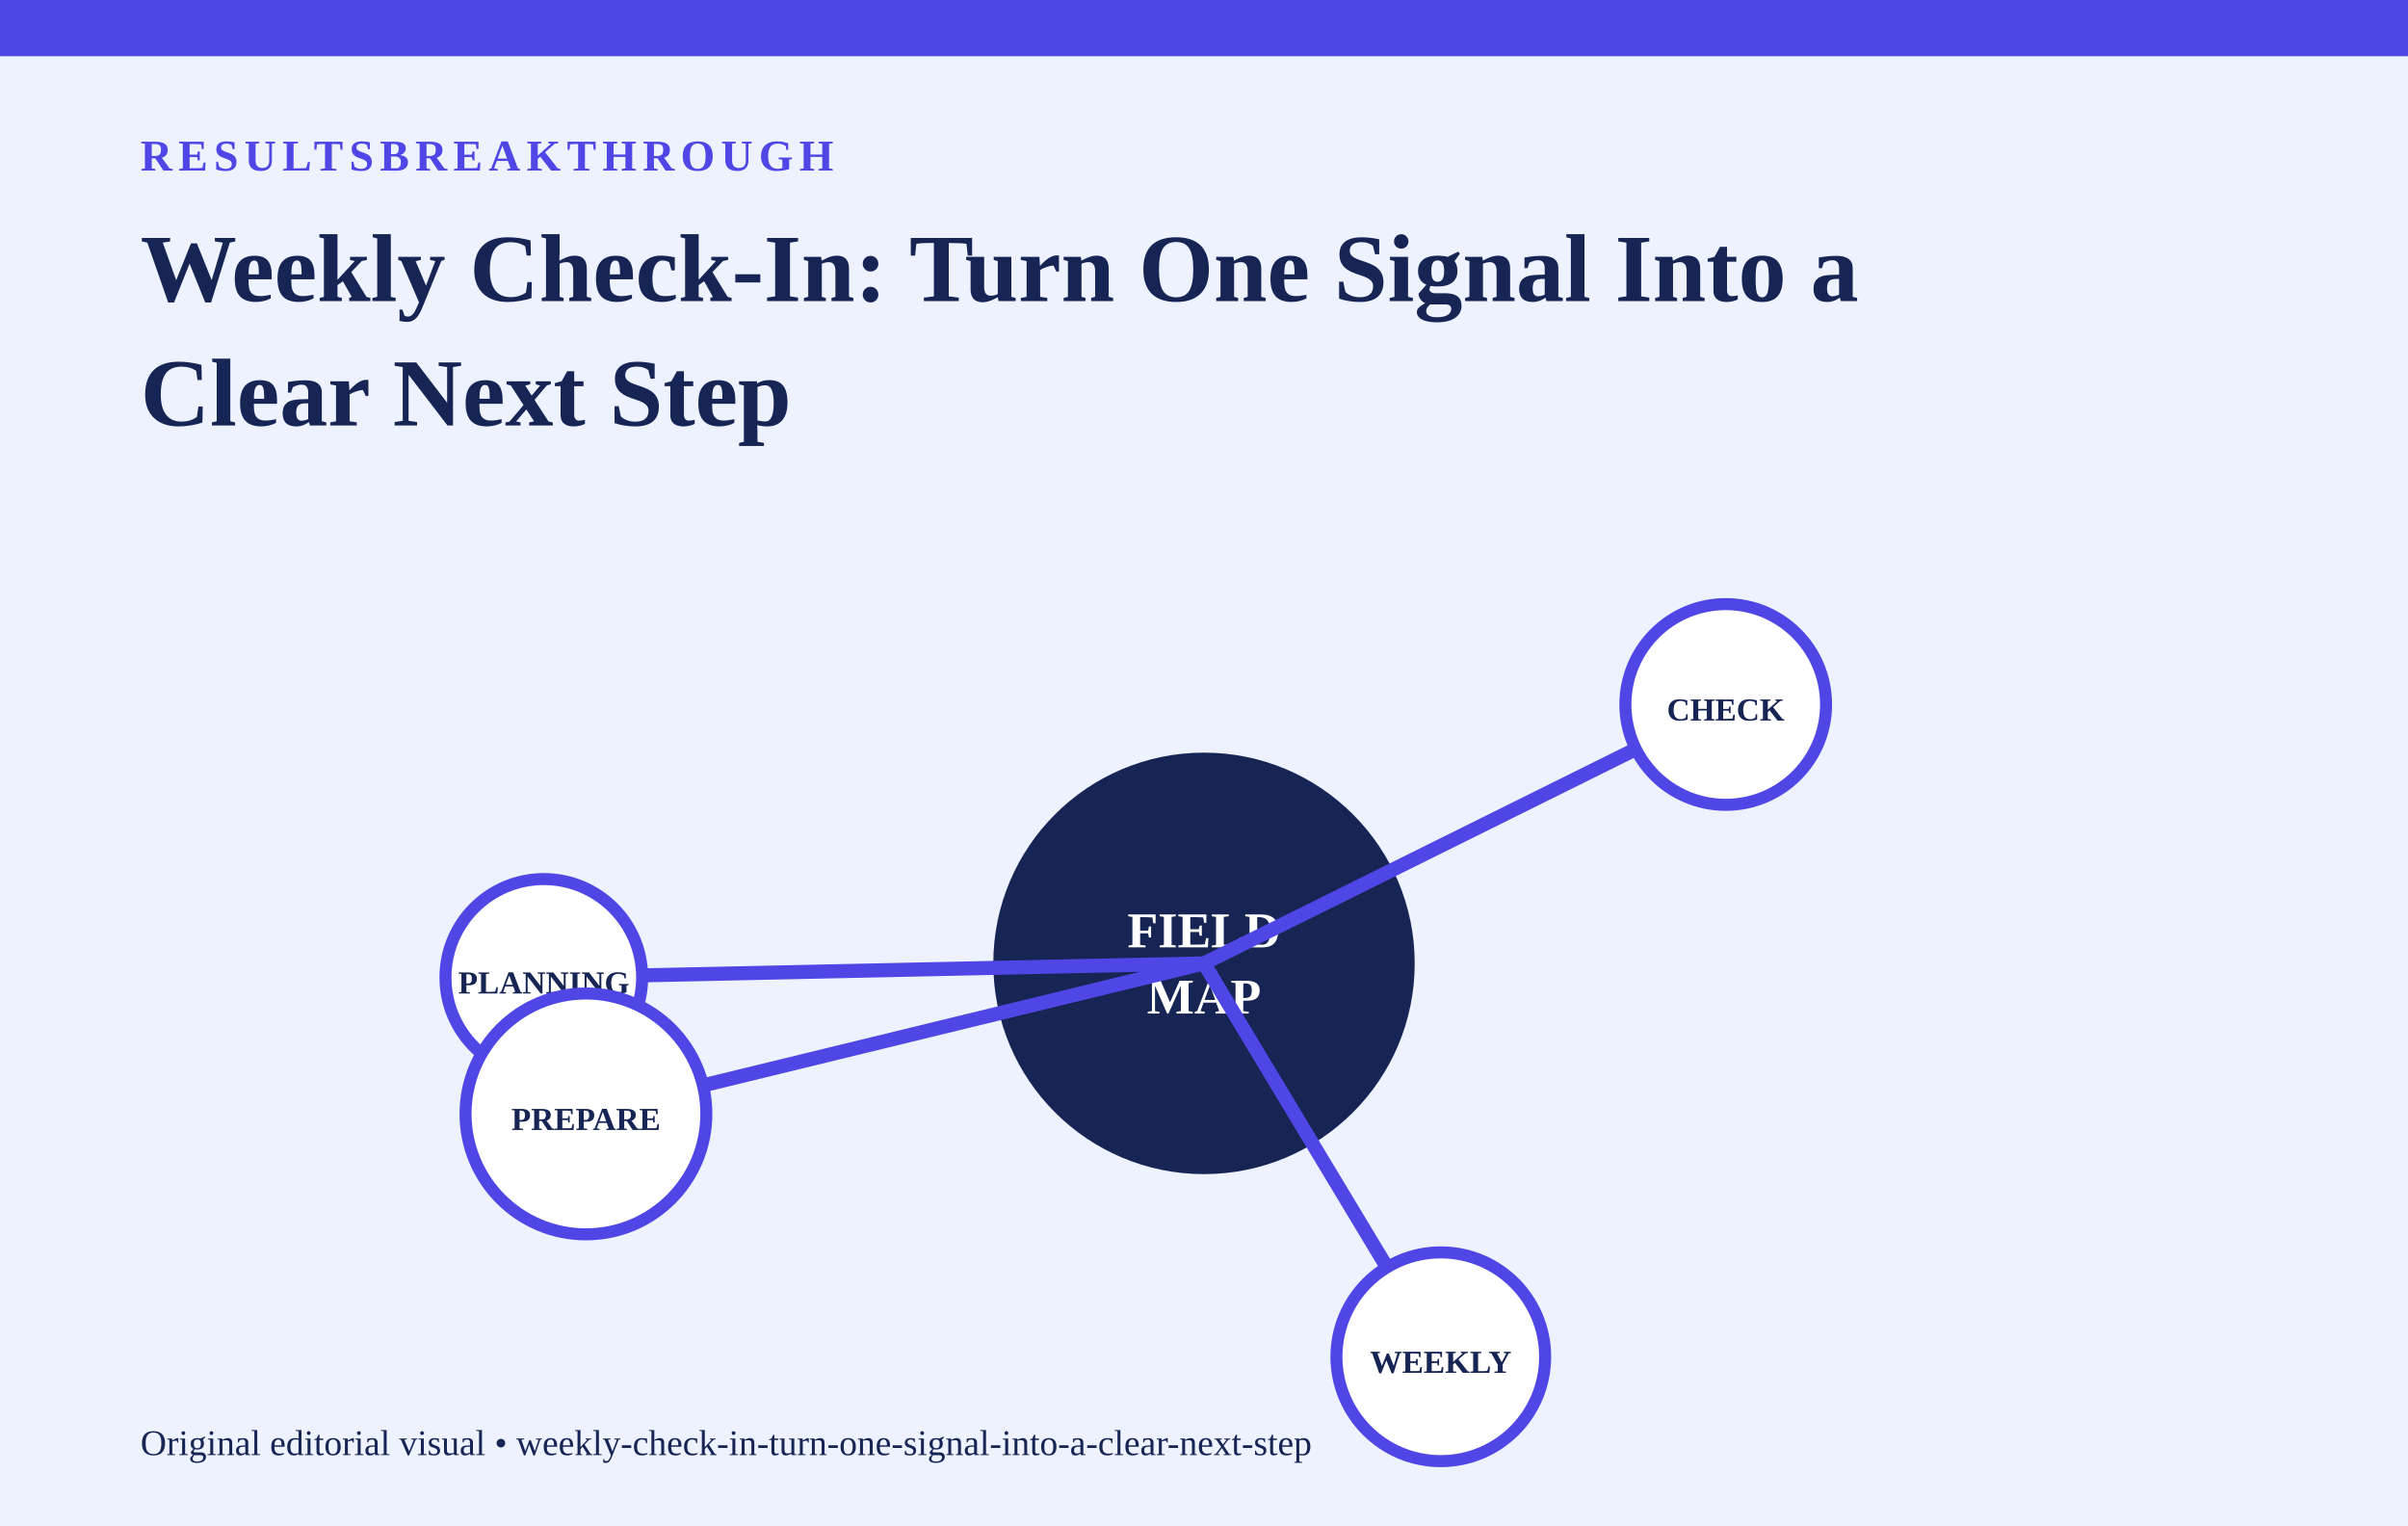
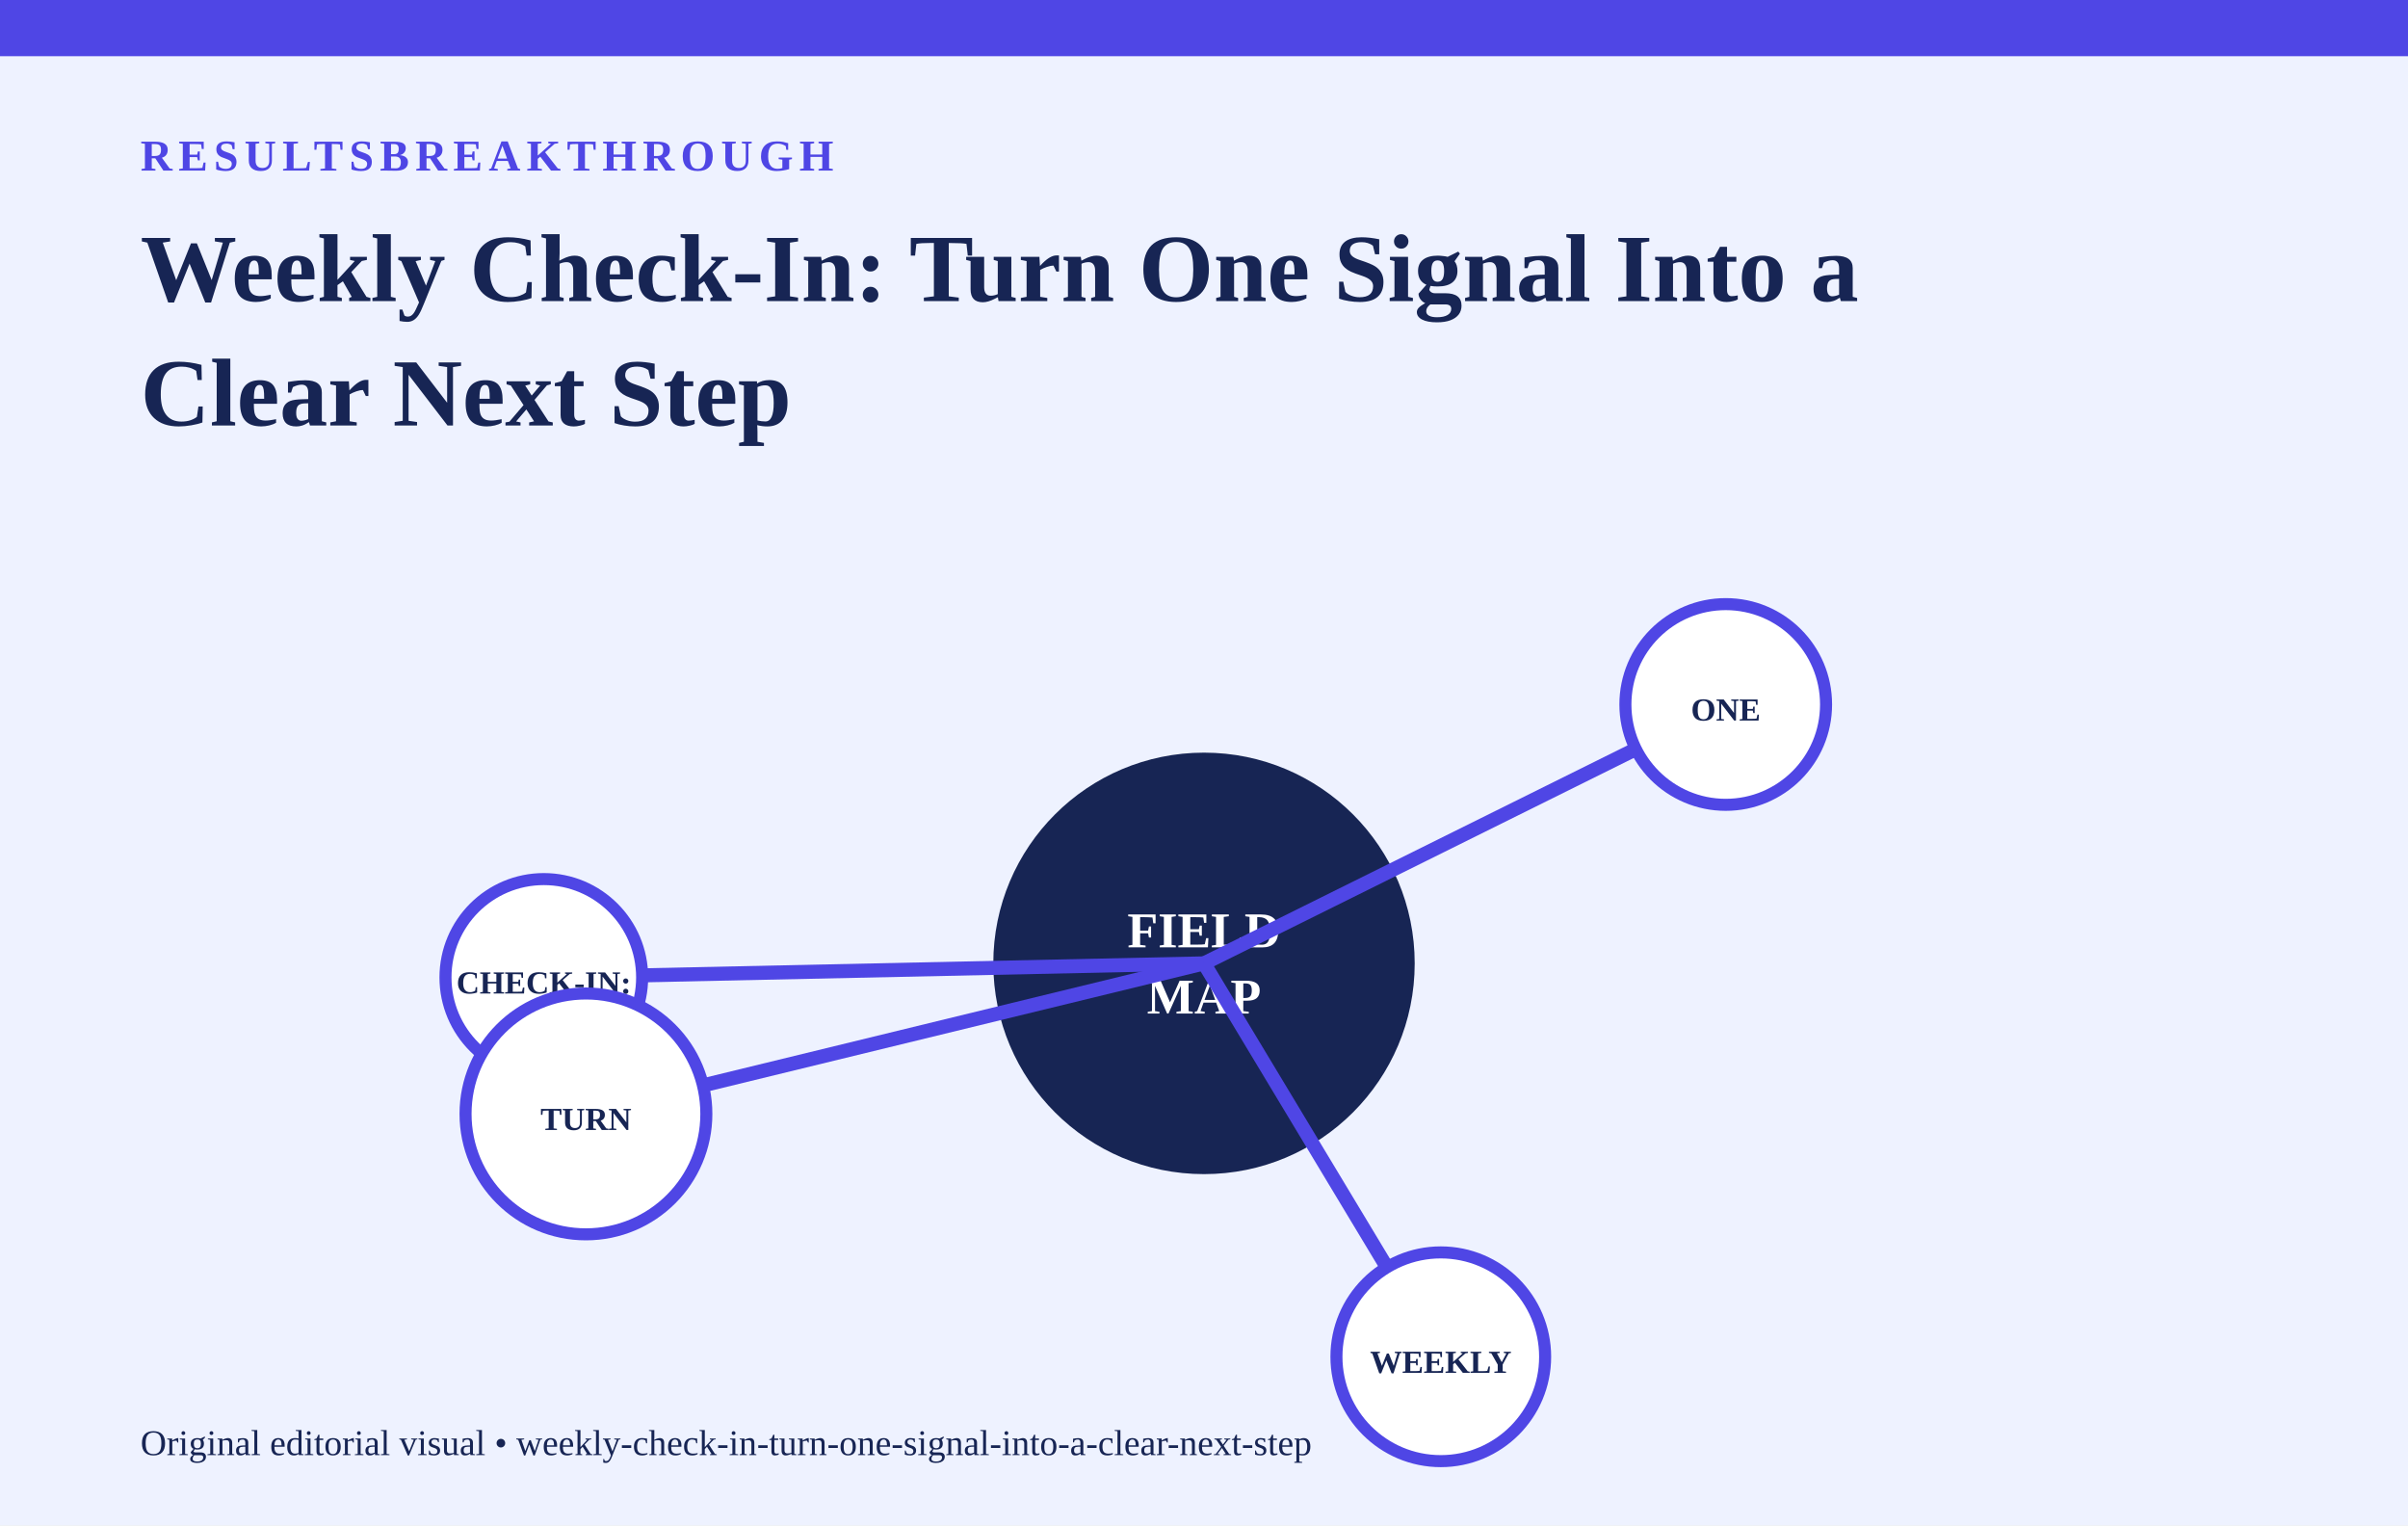
<svg xmlns="http://www.w3.org/2000/svg" width="1200" height="760" viewBox="0 0 1200 760" role="img" aria-labelledby="t d">
  <rect width="1200" height="760" fill="#EEF2FF" />
  <rect width="1200" height="28" fill="#4F46E5" />
  <text x="70" y="85" fill="#4F46E5" font-size="22" font-weight="700" letter-spacing="3">RESULTSBREAKTHROUGH</text>
  <text x="70" y="150" fill="#172554" font-size="48" font-weight="700">Weekly Check-In: Turn One Signal Into a</text>
  <text x="70" y="212" fill="#172554" font-size="48" font-weight="700">Clear Next Step</text>
  <circle cx="600" cy="480" r="105" fill="#172554" />
  <text x="600" y="472" text-anchor="middle" fill="white" font-size="25" font-weight="700">FIELD</text>
  <text x="600" y="505" text-anchor="middle" fill="white" font-size="25" font-weight="700">MAP</text>
  <g>
    <line x1="600" y1="480" x2="718" y2="676" stroke="#4F46E5" stroke-width="7" />
    <circle cx="718" cy="676" r="52" fill="white" stroke="#4F46E5" stroke-width="6" />
    <text x="718" y="684" text-anchor="middle" fill="#172554" font-size="16" font-weight="700">WEEKLY</text>
  </g>
  <g>
    <line x1="600" y1="480" x2="271" y2="487" stroke="#4F46E5" stroke-width="7" />
    <circle cx="271" cy="487" r="49" fill="white" stroke="#4F46E5" stroke-width="6" />
-     <text x="271" y="495" text-anchor="middle" fill="#172554" font-size="16" font-weight="700">PLANNING</text>
+     <text x="271" y="495" text-anchor="middle" fill="#172554" font-size="16" font-weight="700">CHECK-IN:</text>
  </g>
  <g>
    <line x1="600" y1="480" x2="292" y2="555" stroke="#4F46E5" stroke-width="7" />
    <circle cx="292" cy="555" r="60" fill="white" stroke="#4F46E5" stroke-width="6" />
-     <text x="292" y="563" text-anchor="middle" fill="#172554" font-size="16" font-weight="700">PREPARE</text>
+     <text x="292" y="563" text-anchor="middle" fill="#172554" font-size="16" font-weight="700">TURN</text>
  </g>
  <g>
    <line x1="600" y1="480" x2="860" y2="351" stroke="#4F46E5" stroke-width="7" />
    <circle cx="860" cy="351" r="50" fill="white" stroke="#4F46E5" stroke-width="6" />
-     <text x="860" y="359" text-anchor="middle" fill="#172554" font-size="16" font-weight="700">CHECK</text>
+     <text x="860" y="359" text-anchor="middle" fill="#172554" font-size="16" font-weight="700">ONE</text>
  </g>
  <text x="70" y="725" fill="#172554" font-size="18">Original editorial visual • weekly-check-in-turn-one-signal-into-a-clear-next-step</text>
</svg>
